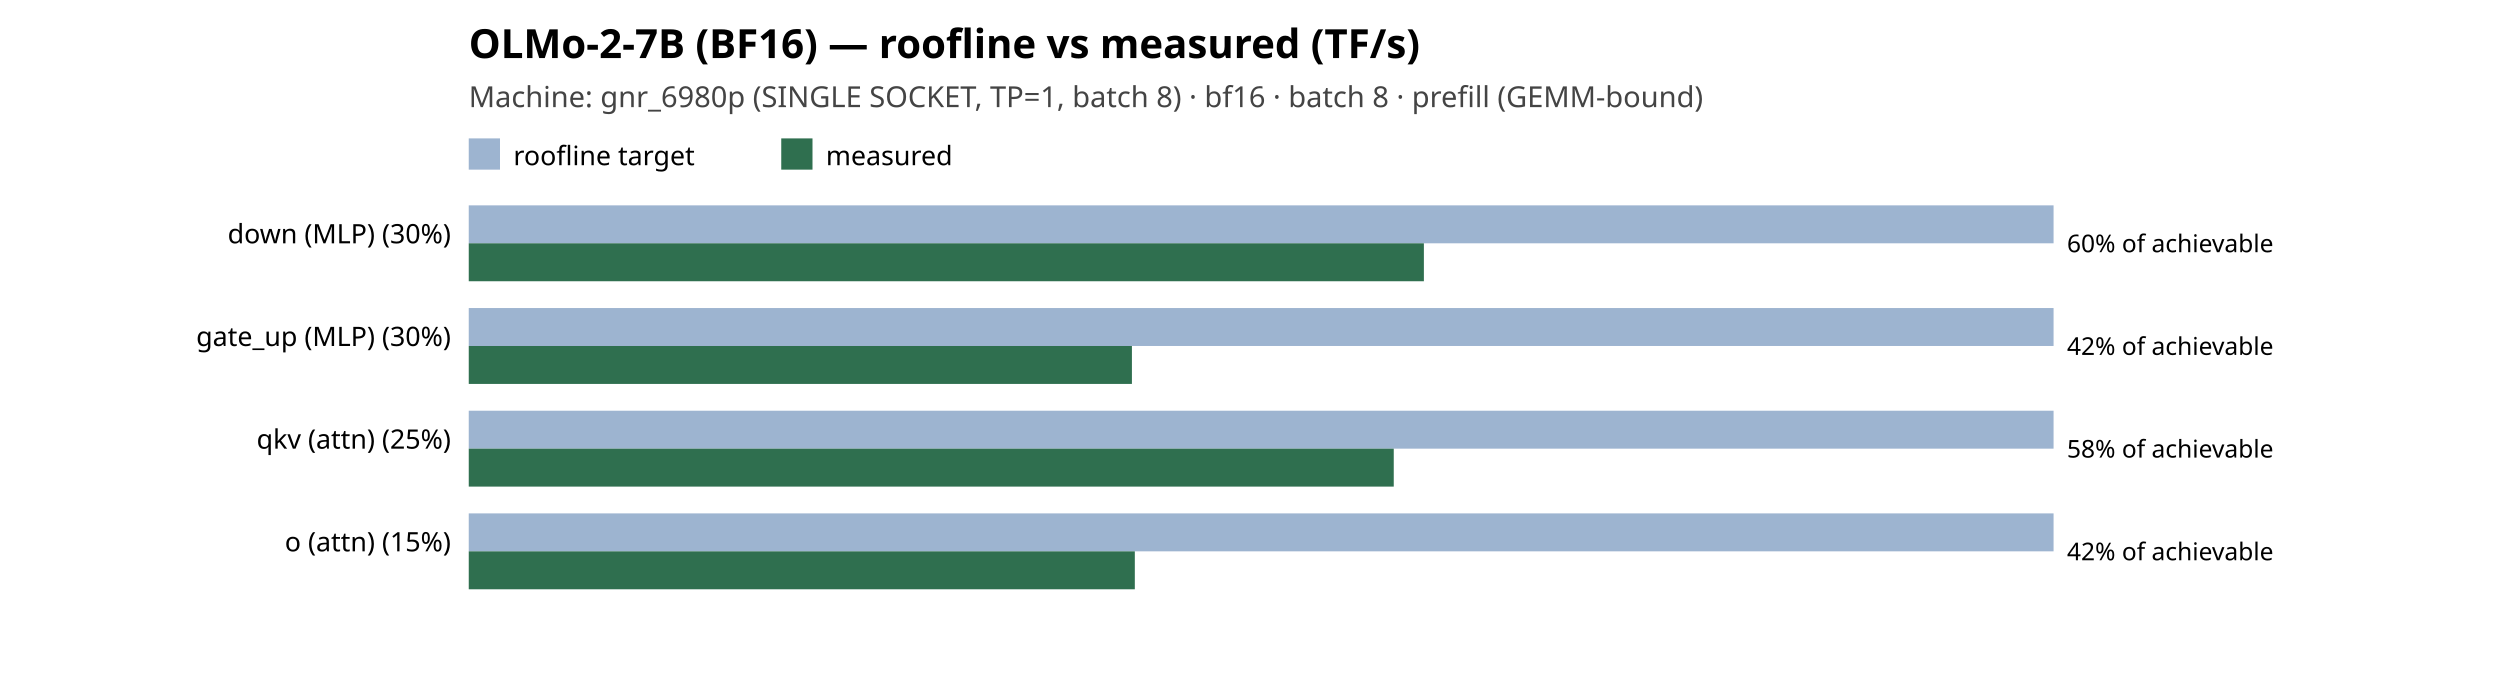
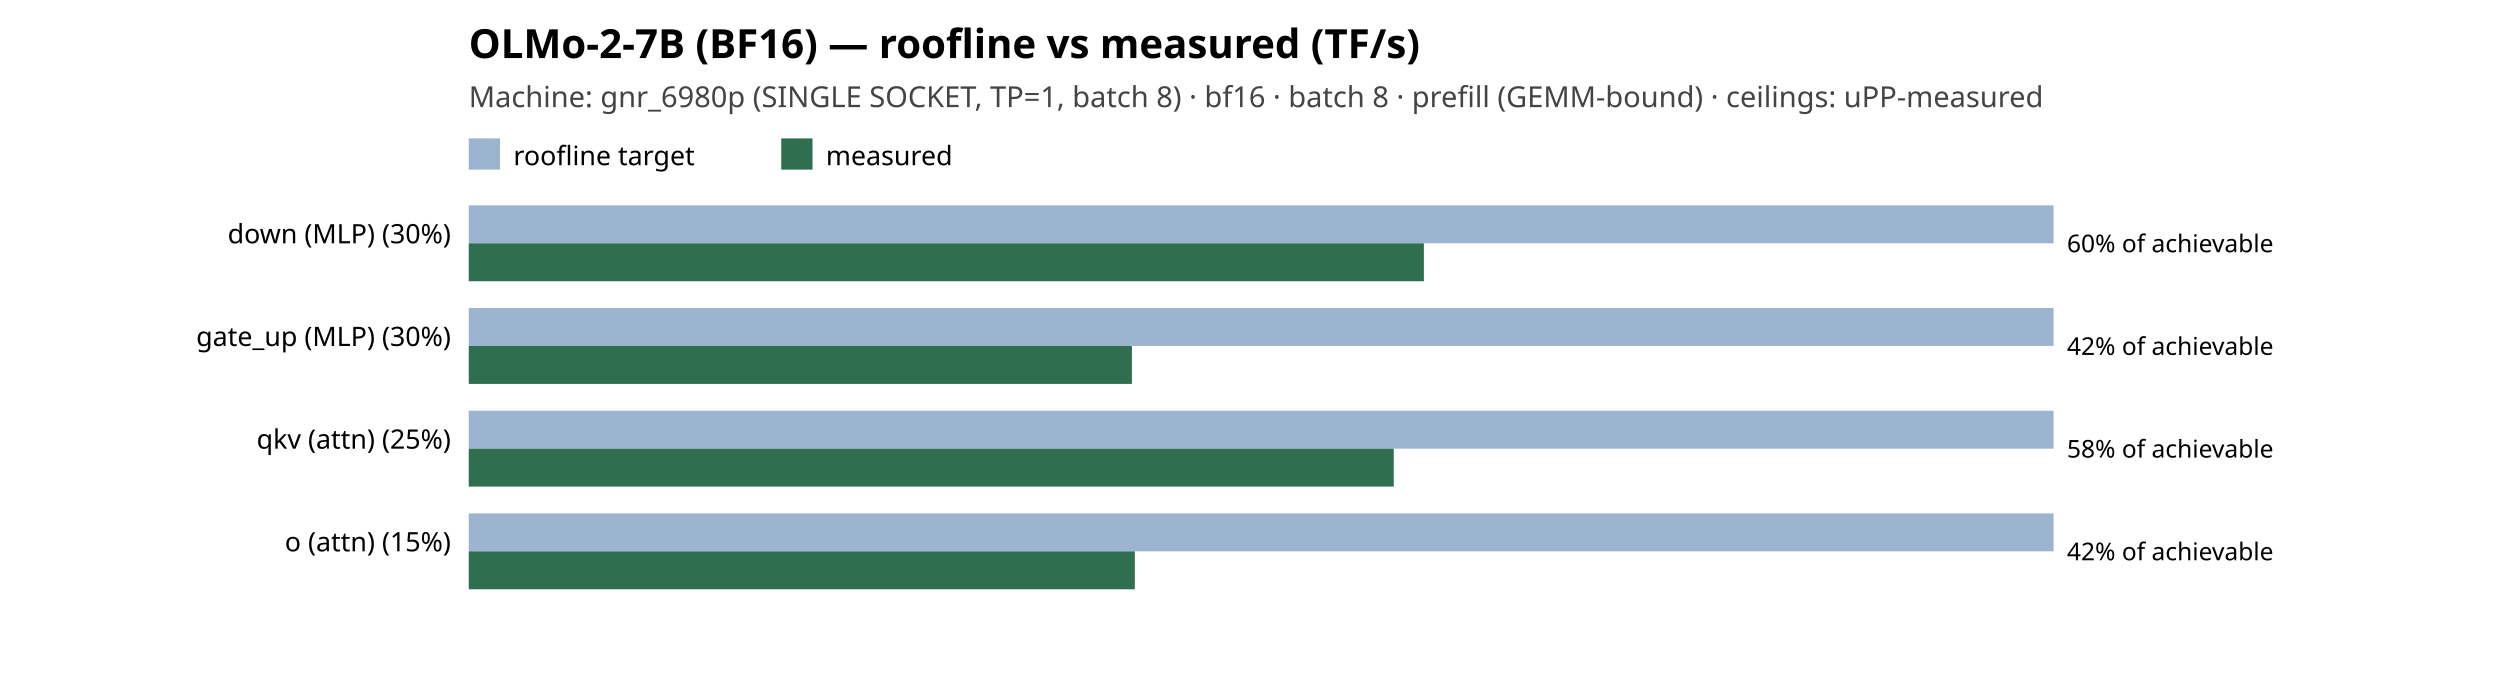
<svg xmlns="http://www.w3.org/2000/svg" width="1120" height="310" font-family="sans-serif">
  <rect width="1120" height="310" fill="white" />
  <text x="210" y="26" font-size="18" font-weight="bold">OLMo-2-7B (BF16) — roofline vs measured (TF/s)</text>
-   <text x="210" y="48" font-size="13" fill="#444">Machine: gnr_6980p (SINGLE SOCKET, TP=1, batch 8)  ·  bf16  ·  batch 8  ·  prefill (GEMM-bound)</text>
+   <text x="210" y="48" font-size="13" fill="#444">Machine: gnr_6980p (SINGLE SOCKET, TP=1, batch 8)  ·  bf16  ·  batch 8  ·  prefill (GEMM-bound)  ·  ceilings: uPP-measured</text>
  <rect x="210" y="62" width="14" height="14" fill="#9db4d0" />
  <text x="230" y="74" font-size="12">roofline target</text>
  <rect x="350" y="62" width="14" height="14" fill="#2f6f4f" />
  <text x="370" y="74" font-size="12">measured</text>
  <text x="202" y="109.0" font-size="12" text-anchor="end">down (MLP) (30%)</text>
  <rect x="210" y="92" width="710.0" height="17.0" fill="#9db4d0" />
  <rect x="210" y="109.0" width="427.9" height="17.0" fill="#2f6f4f" />
  <text x="926.0" y="113.0" font-size="11">60% of achievable</text>
  <text x="202" y="155.0" font-size="12" text-anchor="end">gate_up (MLP) (30%)</text>
  <rect x="210" y="138" width="710.0" height="17.0" fill="#9db4d0" />
  <rect x="210" y="155.0" width="297.1" height="17.0" fill="#2f6f4f" />
  <text x="926.0" y="159.0" font-size="11">42% of achievable</text>
  <text x="202" y="201.0" font-size="12" text-anchor="end">qkv (attn) (25%)</text>
  <rect x="210" y="184" width="710.0" height="17.0" fill="#9db4d0" />
  <rect x="210" y="201.0" width="414.4" height="17.0" fill="#2f6f4f" />
  <text x="926.0" y="205.0" font-size="11">58% of achievable</text>
  <text x="202" y="247.0" font-size="12" text-anchor="end">o (attn) (15%)</text>
  <rect x="210" y="230" width="710.0" height="17.0" fill="#9db4d0" />
  <rect x="210" y="247.0" width="298.4" height="17.0" fill="#2f6f4f" />
  <text x="926.0" y="251.0" font-size="11">42% of achievable</text>
</svg>
